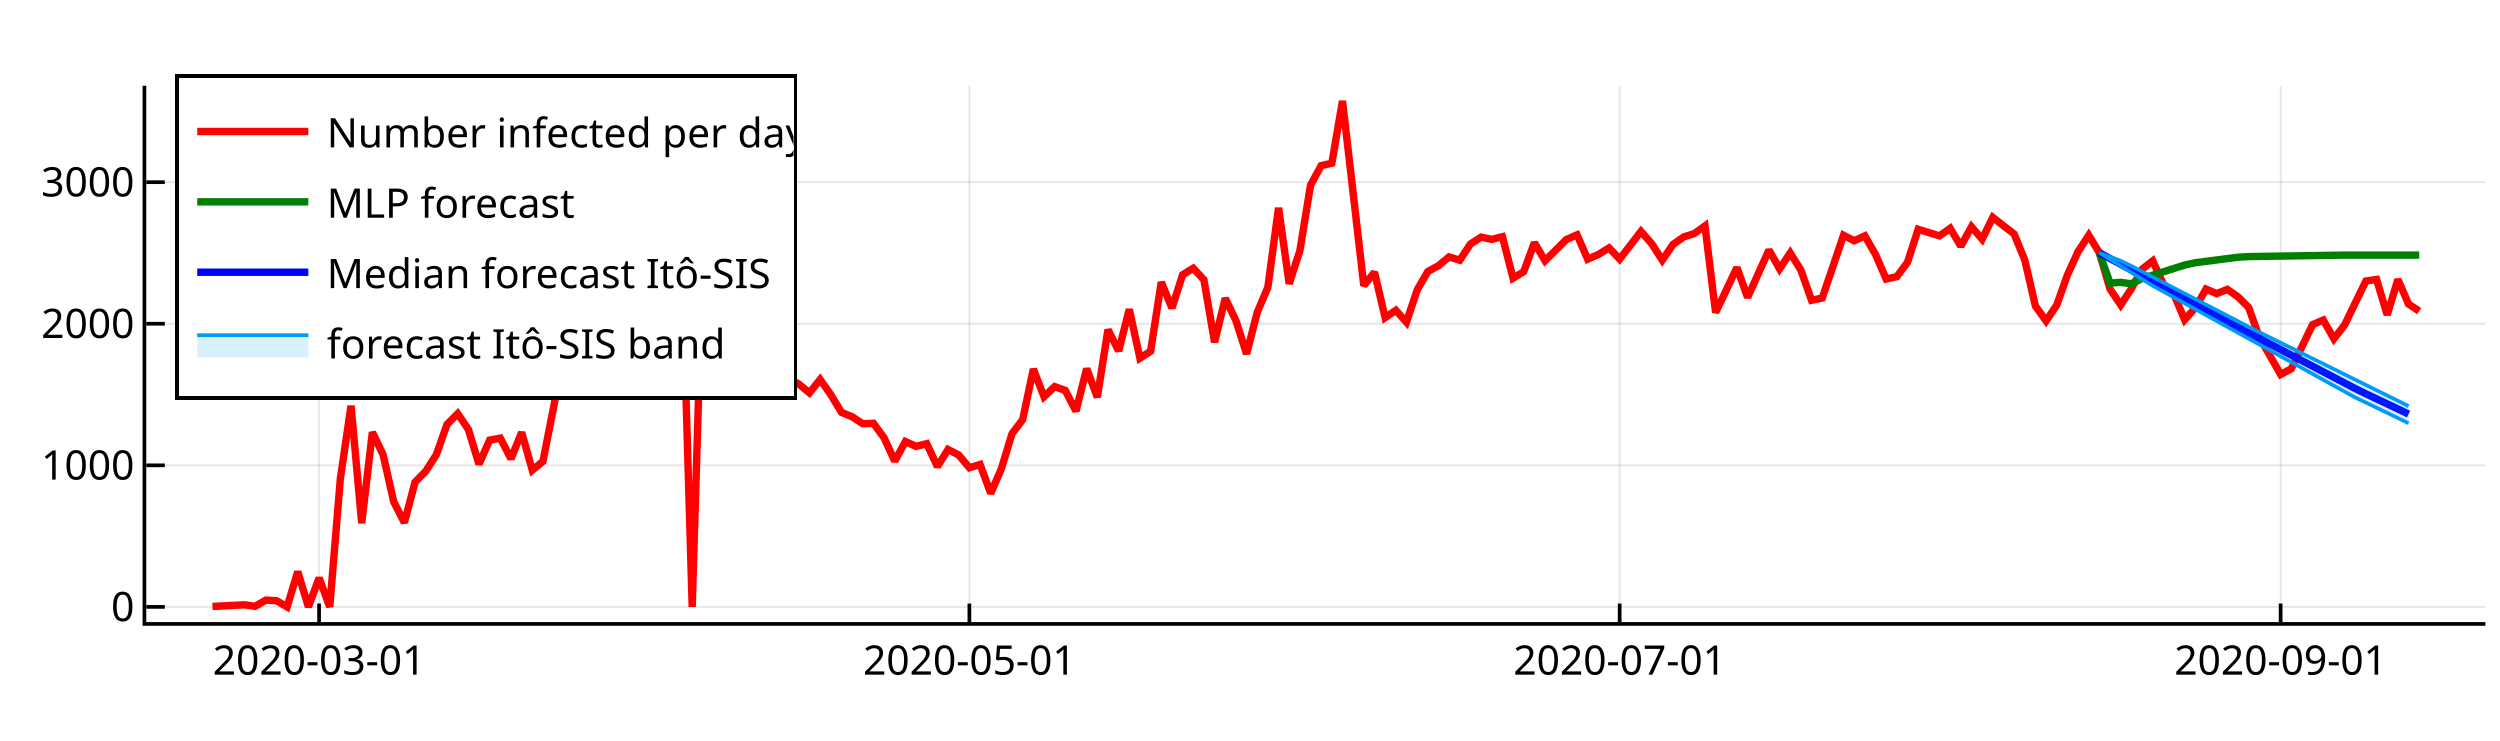
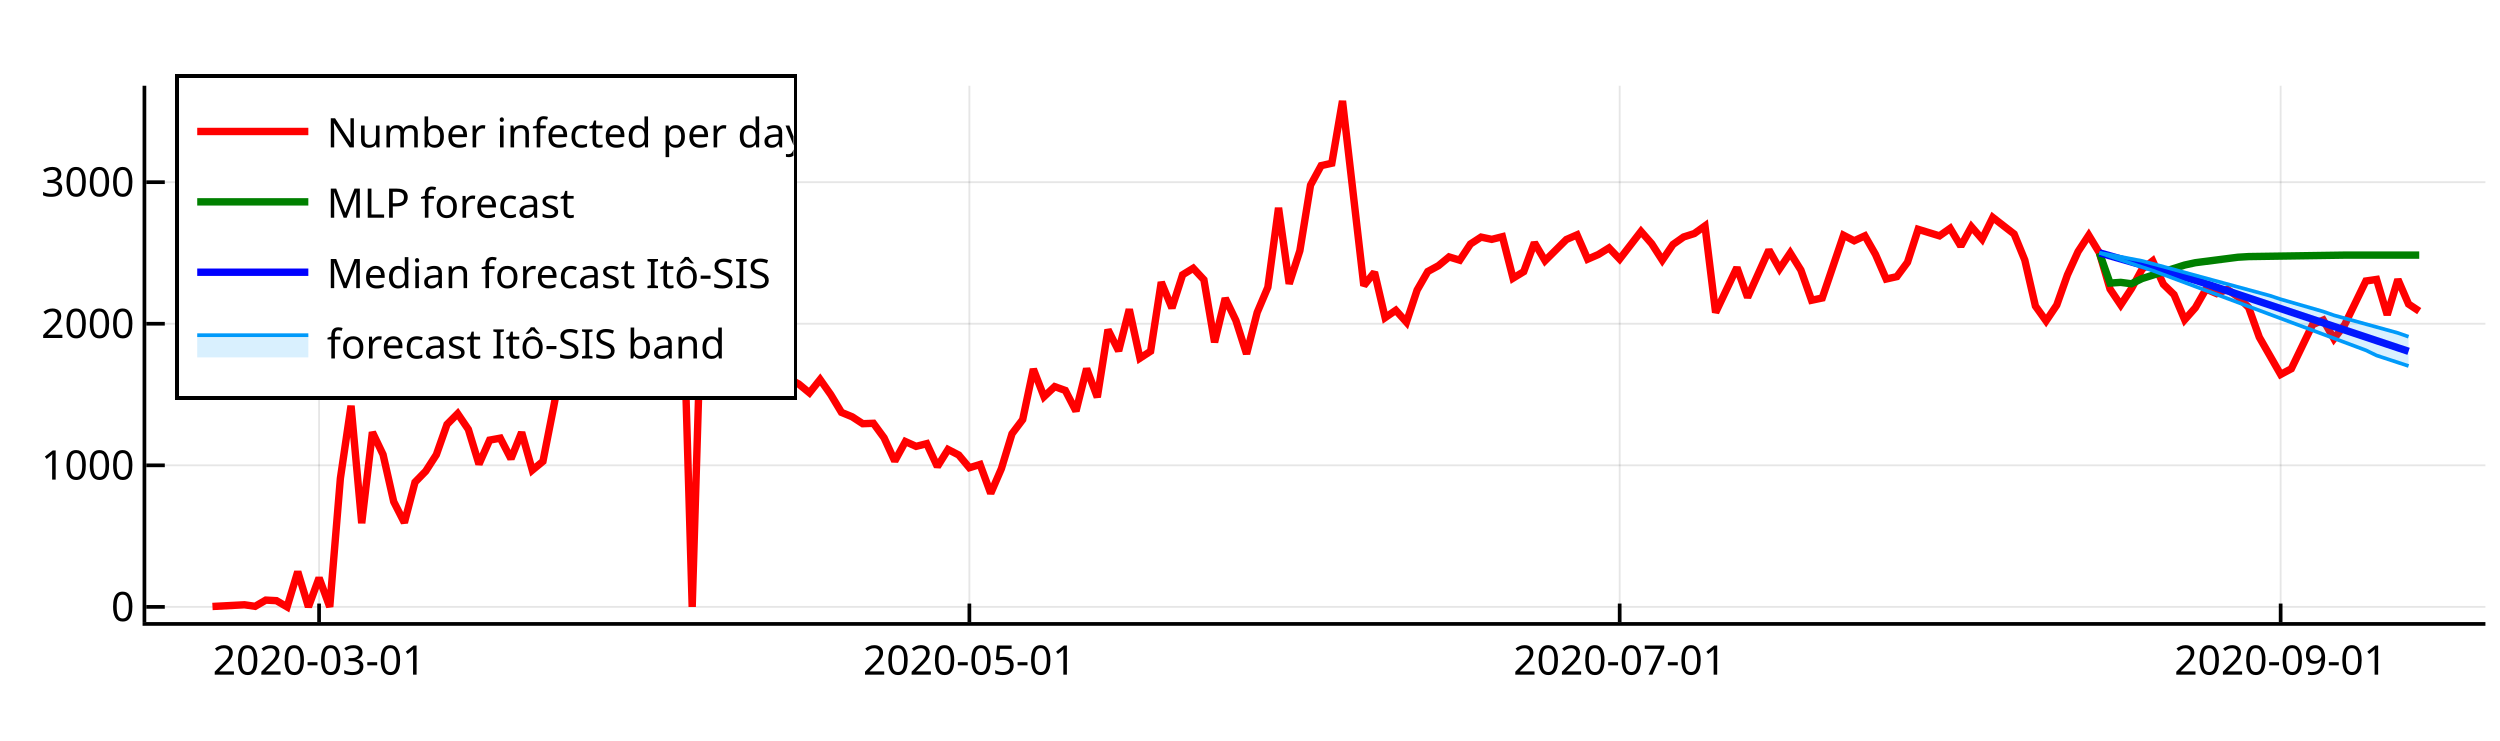
<svg xmlns="http://www.w3.org/2000/svg" class="main-svg" width="675" height="200" style="">
  <rect x="0" y="0" width="675" height="200" style="fill: rgb(255, 255, 255); fill-opacity: 1;" />
-   <defs id="defs-992cf7">
+   <defs id="defs-1ae2bc">
    <g class="clips">
-       <clipPath id="clip992cf7xyplot" class="plotclip">
+       <clipPath id="clip1ae2bcxyplot" class="plotclip">
        <rect width="631.57" height="144.812" />
      </clipPath>
-       <clipPath class="axesclip" id="clip992cf7x">
+       <clipPath class="axesclip" id="clip1ae2bcx">
        <rect x="39.493" y="0" width="631.57" height="200" />
      </clipPath>
-       <clipPath class="axesclip" id="clip992cf7y">
+       <clipPath class="axesclip" id="clip1ae2bcy">
        <rect x="0" y="23.15" width="675" height="144.812" />
      </clipPath>
-       <clipPath class="axesclip" id="clip992cf7xy">
+       <clipPath class="axesclip" id="clip1ae2bcxy">
        <rect x="39.493" y="23.15" width="631.57" height="144.812" />
      </clipPath>
    </g>
    <g class="gradients" />
    <g class="patterns" />
  </defs>
  <g class="bglayer" />
  <g class="layer-below">
    <g class="imagelayer" />
    <g class="shapelayer" />
  </g>
  <g class="cartesianlayer">
    <g class="subplot xy">
      <g class="layer-subplot">
        <g class="shapelayer" />
        <g class="imagelayer" />
      </g>
      <g class="gridlayer">
        <g class="x">
          <path class="xgrid crisp" transform="translate(86.15256,0)" d="M0,23.15v144.812" style="stroke: rgb(0, 0, 0); stroke-opacity: 0.1; stroke-width: 0.5px;" />
          <path class="xgrid crisp" transform="translate(261.7326,0)" d="M0,23.15v144.812" style="stroke: rgb(0, 0, 0); stroke-opacity: 0.1; stroke-width: 0.5px;" />
          <path class="xgrid crisp" transform="translate(437.3126,0)" d="M0,23.15v144.812" style="stroke: rgb(0, 0, 0); stroke-opacity: 0.1; stroke-width: 0.5px;" />
          <path class="xgrid crisp" transform="translate(615.7726,0)" d="M0,23.15v144.812" style="stroke: rgb(0, 0, 0); stroke-opacity: 0.1; stroke-width: 0.5px;" />
        </g>
        <g class="y">
          <path class="ygrid crisp" transform="translate(0,163.8596)" d="M39.493,0h631.57" style="stroke: rgb(0, 0, 0); stroke-opacity: 0.1; stroke-width: 0.5px;" />
          <path class="ygrid crisp" transform="translate(0,125.6396)" d="M39.493,0h631.57" style="stroke: rgb(0, 0, 0); stroke-opacity: 0.1; stroke-width: 0.5px;" />
          <path class="ygrid crisp" transform="translate(0,87.40961)" d="M39.493,0h631.57" style="stroke: rgb(0, 0, 0); stroke-opacity: 0.1; stroke-width: 0.5px;" />
          <path class="ygrid crisp" transform="translate(0,49.18961)" d="M39.493,0h631.57" style="stroke: rgb(0, 0, 0); stroke-opacity: 0.1; stroke-width: 0.5px;" />
        </g>
      </g>
      <g class="zerolinelayer" />
      <path class="xlines-below" />
      <path class="ylines-below" />
      <g class="overlines-below" />
      <g class="xaxislayer-below" />
      <g class="yaxislayer-below" />
      <g class="overaxes-below" />
-       <g class="plot" transform="translate(39.49256,23.14961)" clip-path="url(#clip992cf7xyplot)">
+       <g class="plot" transform="translate(39.49256,23.14961)" clip-path="url(#clip1ae2bcxyplot)">
        <g class="scatterlayer mlayer">
-           <g class="trace scatter trace97ad05" style="stroke-miterlimit: 2; opacity: 1;">
+           <g class="trace scatter tracefd2486" style="stroke-miterlimit: 2; opacity: 1;">
            <g class="fills" />
            <g class="errorbars" />
            <g class="lines">
              <path class="js-line" d="M17.87,140.6L26.51,140.14L29.39,140.56L32.27,138.88L35.14,139.03L38.02,140.71L40.9,131.2L43.78,140.71L46.66,132.88L49.54,140.71L52.41,106.01L55.29,86.4L58.17,118.12L61.05,93.54L63.93,99.58L66.81,112.31L69.69,117.97L72.56,107.04L75.44,104.09L78.32,99.62L81.2,91.44L84.08,88.54L86.96,92.78L89.83,102.18L92.71,95.68L95.59,95.15L98.47,100.73L101.35,93.58L104.23,103.79L107.1,101.42L109.98,86.78L115.74,56.39L118.62,49.39L121.5,28.87L124.37,23.13L127.25,29.82L130.13,18.93L133.01,21.8L135.89,26.54L138.77,30.82L141.64,36.93L144.52,42.86L147.4,140.71L150.28,45.8L153.16,53.79L156.04,60.86L158.91,64.38L161.79,78.25L164.67,65.33L167.55,70.49L170.43,77.38L176.18,80.55L179.06,82.92L181.94,79.32L184.82,83.41L187.7,88.19L190.58,89.38L193.45,91.25L196.33,91.14L199.21,95.07L202.09,101.34L204.97,96.07L207.85,97.37L210.72,96.64L213.6,102.83L216.48,98.21L219.36,99.7L222.24,103.14L225.12,102.26L228,110.06L230.87,103.41L233.75,93.96L236.63,90.14L239.51,76.5L242.39,83.95L245.27,81.24L248.14,82.27L251.02,87.85L253.9,76.38L256.78,84.1L259.66,65.87L262.54,71.6L265.41,60.37L268.29,73.55L271.17,71.68L274.05,53.03L276.93,60.02L279.81,51.04L282.68,49.28L285.56,52.38L288.44,69.27L291.32,57.38L294.2,63.38L297.08,72.41L299.95,61.21L302.83,54.4L305.71,32.96L308.59,53.48L311.47,44.54L314.35,26.84L317.22,21.57L320.1,20.92L322.98,4.1L328.74,53.98L331.62,50.35L334.49,62.62L337.37,60.63L340.25,63.84L343.13,55.17L346.01,50.16L348.89,48.59L351.76,46.22L354.64,47.1L357.52,42.74L360.4,40.87L363.28,41.48L366.16,40.76L369.03,51.96L371.91,50.2L374.79,42.36L377.67,47.25L383.43,41.52L386.31,40.26L389.18,46.83L392.06,45.57L394.94,43.78L397.82,46.8L403.58,39.34L406.45,42.63L409.33,47.1L412.21,42.86L415.09,40.83L417.97,39.91L420.85,37.85L423.72,61.24L429.48,49.09L432.36,57.15L438.12,44.35L440.99,49.43L443.87,45.15L446.75,49.78L449.63,57.92L452.51,57.31L458.26,40.37L461.14,41.86L464.02,40.53L466.9,45.57L469.78,52.19L472.66,51.54L475.53,47.67L478.41,38.77L484.17,40.53L487.05,38.5L489.93,43.32L492.8,38.08L495.68,41.41L498.56,35.56L504.32,40.03L507.2,47.06L510.07,59.49L512.95,63.5L515.83,59.22L518.71,51.08L521.59,44.77L524.47,40.37L527.34,45.11L530.22,54.9L533.1,59.18L535.98,54.82L538.86,49.55L541.74,47.29L544.62,53.6L547.49,56.39L550.37,63.19L553.25,59.94L556.13,54.9L559.01,56.12L561.89,54.98L564.76,57L567.64,59.87L570.52,67.9L576.28,77.95L579.16,76.42L584.91,64.49L587.79,63.27L590.67,68.32L593.55,64.57L599.3,52.72L602.18,52.3L605.06,61.86L607.94,52.3L610.82,58.95L613.7,60.86" style="vector-effect: non-scaling-stroke; fill: none; stroke: rgb(255, 0, 0); stroke-opacity: 1; stroke-width: 2px; opacity: 1;" />
            </g>
            <g class="points" />
            <g class="text" />
          </g>
-           <g class="trace scatter traceb3819b" style="stroke-miterlimit: 2; opacity: 1;">
+           <g class="trace scatter traceee000b" style="stroke-miterlimit: 2; opacity: 1;">
            <g class="fills" />
            <g class="errorbars" />
            <g class="lines">
              <path class="js-line" d="M527.34,45.11L530.22,53.28L533.1,53.09L535.98,53.47L538.86,52.06L550.37,48.41L553.25,47.78L564.76,46.3L567.64,46.13L593.55,45.73L596.43,45.73L613.7,45.73" style="vector-effect: non-scaling-stroke; fill: none; stroke: rgb(0, 128, 0); stroke-opacity: 1; stroke-width: 2px; opacity: 1;" />
            </g>
            <g class="points" />
            <g class="text" />
          </g>
-           <g class="trace scatter trace1df686" style="stroke-miterlimit: 2; opacity: 1;">
-             <g class="fills" />
-             <g class="errorbars" />
-             <g class="lines">
-               <path class="js-line" d="M527.34,45.11L556.13,60.62L559.01,62.19L596.43,81.77L599.3,83.18L610.82,88.65" style="vector-effect: non-scaling-stroke; fill: none; stroke: rgb(0, 0, 255); stroke-opacity: 1; stroke-width: 2px; opacity: 1;" />
-             </g>
-             <g class="points" />
-             <g class="text" />
-           </g>
-           <g class="trace scatter trace5c7a0b" style="stroke-miterlimit: 2;">
+           <g class="trace scatter trace71a843" style="stroke-miterlimit: 2; opacity: 1;">
+             <g class="fills" />
+             <g class="errorbars" />
+             <g class="lines">
+               <path class="js-line" d="M527.34,45.11L553.25,52.53L556.13,53.45L607.94,70.75L610.82,71.71" style="vector-effect: non-scaling-stroke; fill: none; stroke: rgb(0, 0, 255); stroke-opacity: 1; stroke-width: 2px; opacity: 1;" />
+             </g>
+             <g class="points" />
+             <g class="text" />
+           </g>
+           <g class="trace scatter trace972ea5" style="stroke-miterlimit: 2;">
            <g class="fills">
              <g>
-                 <path class="js-fill" d="M527.34,45.11L541.74,54.01L544.62,55.59L596.43,84.18L599.3,85.55L610.82,91.12L610.82,86.5L567.64,65.11L564.76,63.58L535.98,48.65L533.1,47.27L527.34,45.11Z" style="fill: rgb(0, 154, 250); fill-opacity: 0.15; stroke-width: 0;" />
-               </g>
-             </g>
-             <g class="errorbars" />
-             <g class="lines">
-               <path class="js-line" d="M527.34,45.11L533.1,47.27L535.98,48.65L564.76,63.58L567.64,65.11L610.82,86.5" style="vector-effect: non-scaling-stroke; fill: none; stroke: rgb(0, 154, 250); stroke-opacity: 1; stroke-width: 1px; opacity: 1;" />
-             </g>
-             <g class="points" />
-             <g class="text" />
-           </g>
-           <g class="trace scatter tracea396a9" style="stroke-miterlimit: 2;">
-             <g class="fills" />
-             <g class="errorbars" />
-             <g class="lines">
-               <path class="js-line" d="M527.34,45.11L541.74,54.01L544.62,55.59L596.43,84.18L599.3,85.55L610.82,91.12" style="vector-effect: non-scaling-stroke; fill: none; stroke: rgb(0, 154, 250); stroke-opacity: 1; stroke-width: 1px; opacity: 1;" />
+                 <path class="js-fill" d="M527.34,45.11L538.86,48.96L541.74,49.91L599.3,71.43L602.18,72.83L610.82,75.67L610.82,67.76L607.94,66.75L590.67,61.98L587.79,60.97L576.28,57.65L573.4,56.69L541.74,48.07L538.86,47.3L527.34,45.11Z" style="fill: rgb(0, 154, 250); fill-opacity: 0.15; stroke-width: 0;" />
+               </g>
+             </g>
+             <g class="errorbars" />
+             <g class="lines">
+               <path class="js-line" d="M527.34,45.11L538.86,47.3L541.74,48.07L573.4,56.69L576.28,57.65L587.79,60.97L590.67,61.98L607.94,66.75L610.82,67.76" style="vector-effect: non-scaling-stroke; fill: none; stroke: rgb(0, 154, 250); stroke-opacity: 1; stroke-width: 1px; opacity: 1;" />
+             </g>
+             <g class="points" />
+             <g class="text" />
+           </g>
+           <g class="trace scatter trace201dbd" style="stroke-miterlimit: 2;">
+             <g class="fills" />
+             <g class="errorbars" />
+             <g class="lines">
+               <path class="js-line" d="M527.34,45.11L538.86,48.96L541.74,49.91L599.3,71.43L602.18,72.83L610.82,75.67" style="vector-effect: non-scaling-stroke; fill: none; stroke: rgb(0, 154, 250); stroke-opacity: 1; stroke-width: 1px; opacity: 1;" />
            </g>
            <g class="points" />
            <g class="text" />
          </g>
        </g>
      </g>
      <g class="overplot" />
      <path class="xlines-above crisp" d="M38.493,168.462H671.063" style="fill: none; stroke-width: 1px; stroke: rgb(0, 0, 0); stroke-opacity: 1;" />
      <path class="ylines-above crisp" d="M38.993,23.15V167.962" style="fill: none; stroke-width: 1px; stroke: rgb(0, 0, 0); stroke-opacity: 1;" />
      <g class="overlines-above" />
      <g class="xaxislayer-above">
        <path class="xtick ticks crisp" d="M0,167.962v-5" transform="translate(86.15256,0)" style="stroke: rgb(0, 0, 0); stroke-opacity: 1; stroke-width: 1px;" />
        <path class="xtick ticks crisp" d="M0,167.962v-5" transform="translate(261.7326,0)" style="stroke: rgb(0, 0, 0); stroke-opacity: 1; stroke-width: 1px;" />
        <path class="xtick ticks crisp" d="M0,167.962v-5" transform="translate(437.3126,0)" style="stroke: rgb(0, 0, 0); stroke-opacity: 1; stroke-width: 1px;" />
        <path class="xtick ticks crisp" d="M0,167.962v-5" transform="translate(615.7726,0)" style="stroke: rgb(0, 0, 0); stroke-opacity: 1; stroke-width: 1px;" />
        <g class="xtick">
          <text text-anchor="middle" x="0" y="182.162" transform="translate(86.15256,0)" style="font-family: sans-serif; font-size: 11px; fill: rgb(0, 0, 0); fill-opacity: 1; white-space: pre; opacity: 1;">2020-03-01</text>
        </g>
        <g class="xtick">
          <text text-anchor="middle" x="0" y="182.162" style="font-family: sans-serif; font-size: 11px; fill: rgb(0, 0, 0); fill-opacity: 1; white-space: pre; opacity: 1;" transform="translate(261.7326,0)">2020-05-01</text>
        </g>
        <g class="xtick">
          <text text-anchor="middle" x="0" y="182.162" style="font-family: sans-serif; font-size: 11px; fill: rgb(0, 0, 0); fill-opacity: 1; white-space: pre; opacity: 1;" transform="translate(437.3126,0)">2020-07-01</text>
        </g>
        <g class="xtick">
          <text text-anchor="middle" x="0" y="182.162" style="font-family: sans-serif; font-size: 11px; fill: rgb(0, 0, 0); fill-opacity: 1; white-space: pre; opacity: 1;" transform="translate(615.7726,0)">2020-09-01</text>
        </g>
      </g>
      <g class="yaxislayer-above">
        <path class="ytick ticks crisp" d="M39.493,0h5" transform="translate(0,163.8596)" style="stroke: rgb(0, 0, 0); stroke-opacity: 1; stroke-width: 1px;" />
        <path class="ytick ticks crisp" d="M39.493,0h5" transform="translate(0,125.6396)" style="stroke: rgb(0, 0, 0); stroke-opacity: 1; stroke-width: 1px;" />
        <path class="ytick ticks crisp" d="M39.493,0h5" transform="translate(0,87.40961)" style="stroke: rgb(0, 0, 0); stroke-opacity: 1; stroke-width: 1px;" />
        <path class="ytick ticks crisp" d="M39.493,0h5" transform="translate(0,49.18961)" style="stroke: rgb(0, 0, 0); stroke-opacity: 1; stroke-width: 1px;" />
        <g class="ytick">
          <text text-anchor="end" x="36.293" y="3.85" transform="translate(0,163.8596)" style="font-family: sans-serif; font-size: 11px; fill: rgb(0, 0, 0); fill-opacity: 1; white-space: pre; opacity: 1;">0</text>
        </g>
        <g class="ytick">
          <text text-anchor="end" x="36.293" y="3.85" style="font-family: sans-serif; font-size: 11px; fill: rgb(0, 0, 0); fill-opacity: 1; white-space: pre; opacity: 1;" transform="translate(0,125.6396)">1000</text>
        </g>
        <g class="ytick">
          <text text-anchor="end" x="36.293" y="3.85" style="font-family: sans-serif; font-size: 11px; fill: rgb(0, 0, 0); fill-opacity: 1; white-space: pre; opacity: 1;" transform="translate(0,87.40961)">2000</text>
        </g>
        <g class="ytick">
          <text text-anchor="end" x="36.293" y="3.85" style="font-family: sans-serif; font-size: 11px; fill: rgb(0, 0, 0); fill-opacity: 1; white-space: pre; opacity: 1;" transform="translate(0,49.18961)">3000</text>
        </g>
      </g>
      <g class="overaxes-above" />
    </g>
  </g>
  <g class="polarlayer" />
  <g class="ternarylayer" />
  <g class="geolayer" />
  <g class="funnelarealayer" />
  <g class="pielayer" />
  <g class="iciclelayer" />
  <g class="treemaplayer" />
  <g class="sunburstlayer" />
  <g class="glimages" />
-   <defs id="topdefs-992cf7">
+   <defs id="topdefs-1ae2bc">
    <g class="clips" />
-     <clipPath id="legend992cf7">
+     <clipPath id="legend1ae2bc">
      <rect width="166" height="86" x="1" y="1" />
    </clipPath>
  </defs>
  <g class="layer-above">
    <g class="imagelayer" />
    <g class="shapelayer" />
  </g>
  <g class="infolayer">
    <g class="legend" pointer-events="all" transform="translate(47.25,20)">
      <rect class="bg" shape-rendering="crispEdges" width="167" height="87" x="0.5" y="0.5" style="stroke: rgb(0, 0, 0); stroke-opacity: 1; fill: rgb(255, 255, 255); fill-opacity: 1; stroke-width: 1px;" />
-       <g class="scrollbox" transform="" clip-path="url(#legend992cf7)">
+       <g class="scrollbox" transform="" clip-path="url(#legend1ae2bc)">
        <g class="groups">
          <g class="traces" transform="translate(1,15.5)" style="opacity: 1;">
            <text class="legendtext" text-anchor="start" x="40" y="4.29" style="font-family: sans-serif; font-size: 11px; fill: rgb(0, 0, 0); fill-opacity: 1; white-space: pre;">Number infected per day</text>
            <g class="layers" style="opacity: 1;">
              <g class="legendfill" />
              <g class="legendlines">
                <path class="js-line" d="M5,0h30" style="fill: none; stroke: rgb(255, 0, 0); stroke-opacity: 1; stroke-width: 2px;" />
              </g>
              <g class="legendsymbols">
                <g class="legendpoints" />
              </g>
            </g>
            <rect class="legendtoggle" x="0" y="-9.5" width="160.785" height="19" style="fill: rgb(0, 0, 0); fill-opacity: 0;" />
          </g>
          <g class="traces" transform="translate(1,34.5)" style="opacity: 1;">
            <text class="legendtext" text-anchor="start" x="40" y="4.29" style="font-family: sans-serif; font-size: 11px; fill: rgb(0, 0, 0); fill-opacity: 1; white-space: pre;">MLP forecast</text>
            <g class="layers" style="opacity: 1;">
              <g class="legendfill" />
              <g class="legendlines">
                <path class="js-line" d="M5,0h30" style="fill: none; stroke: rgb(0, 128, 0); stroke-opacity: 1; stroke-width: 2px;" />
              </g>
              <g class="legendsymbols">
                <g class="legendpoints" />
              </g>
            </g>
            <rect class="legendtoggle" x="0" y="-9.5" width="160.785" height="19" style="fill: rgb(0, 0, 0); fill-opacity: 0;" />
          </g>
          <g class="traces" transform="translate(1,53.5)" style="opacity: 1;">
            <text class="legendtext" text-anchor="start" x="40" y="4.29" style="font-family: sans-serif; font-size: 11px; fill: rgb(0, 0, 0); fill-opacity: 1; white-space: pre;">Median forecast Itô-SIS</text>
            <g class="layers" style="opacity: 1;">
              <g class="legendfill" />
              <g class="legendlines">
                <path class="js-line" d="M5,0h30" style="fill: none; stroke: rgb(0, 0, 255); stroke-opacity: 1; stroke-width: 2px;" />
              </g>
              <g class="legendsymbols">
                <g class="legendpoints" />
              </g>
            </g>
            <rect class="legendtoggle" x="0" y="-9.5" width="160.785" height="19" style="fill: rgb(0, 0, 0); fill-opacity: 0;" />
          </g>
          <g class="traces" transform="translate(1,72.5)" style="opacity: 1;">
            <text class="legendtext" text-anchor="start" x="40" y="4.29" style="font-family: sans-serif; font-size: 11px; fill: rgb(0, 0, 0); fill-opacity: 1; white-space: pre;">forecast Itô-SIS band</text>
            <g class="layers">
              <g class="legendfill">
                <path class="js-fill" d="M5,-2h30v6h-30z" style="stroke-width: 0; fill: rgb(0, 154, 250); fill-opacity: 0.15;" />
              </g>
              <g class="legendlines">
                <path class="js-line" d="M5,-2h30" style="fill: none; stroke: rgb(0, 154, 250); stroke-opacity: 1; stroke-width: 1px;" />
              </g>
              <g class="legendsymbols">
                <g class="legendpoints" />
              </g>
            </g>
            <rect class="legendtoggle" x="0" y="-9.5" width="160.785" height="19" style="fill: rgb(0, 0, 0); fill-opacity: 0;" />
          </g>
        </g>
      </g>
      <rect class="scrollbar" rx="20" ry="3" width="0" height="0" x="0" y="0" style="fill: rgb(128, 139, 164); fill-opacity: 1;" />
    </g>
    <g class="g-gtitle" />
    <g class="g-xtitle" />
    <g class="g-ytitle" />
  </g>
</svg>
